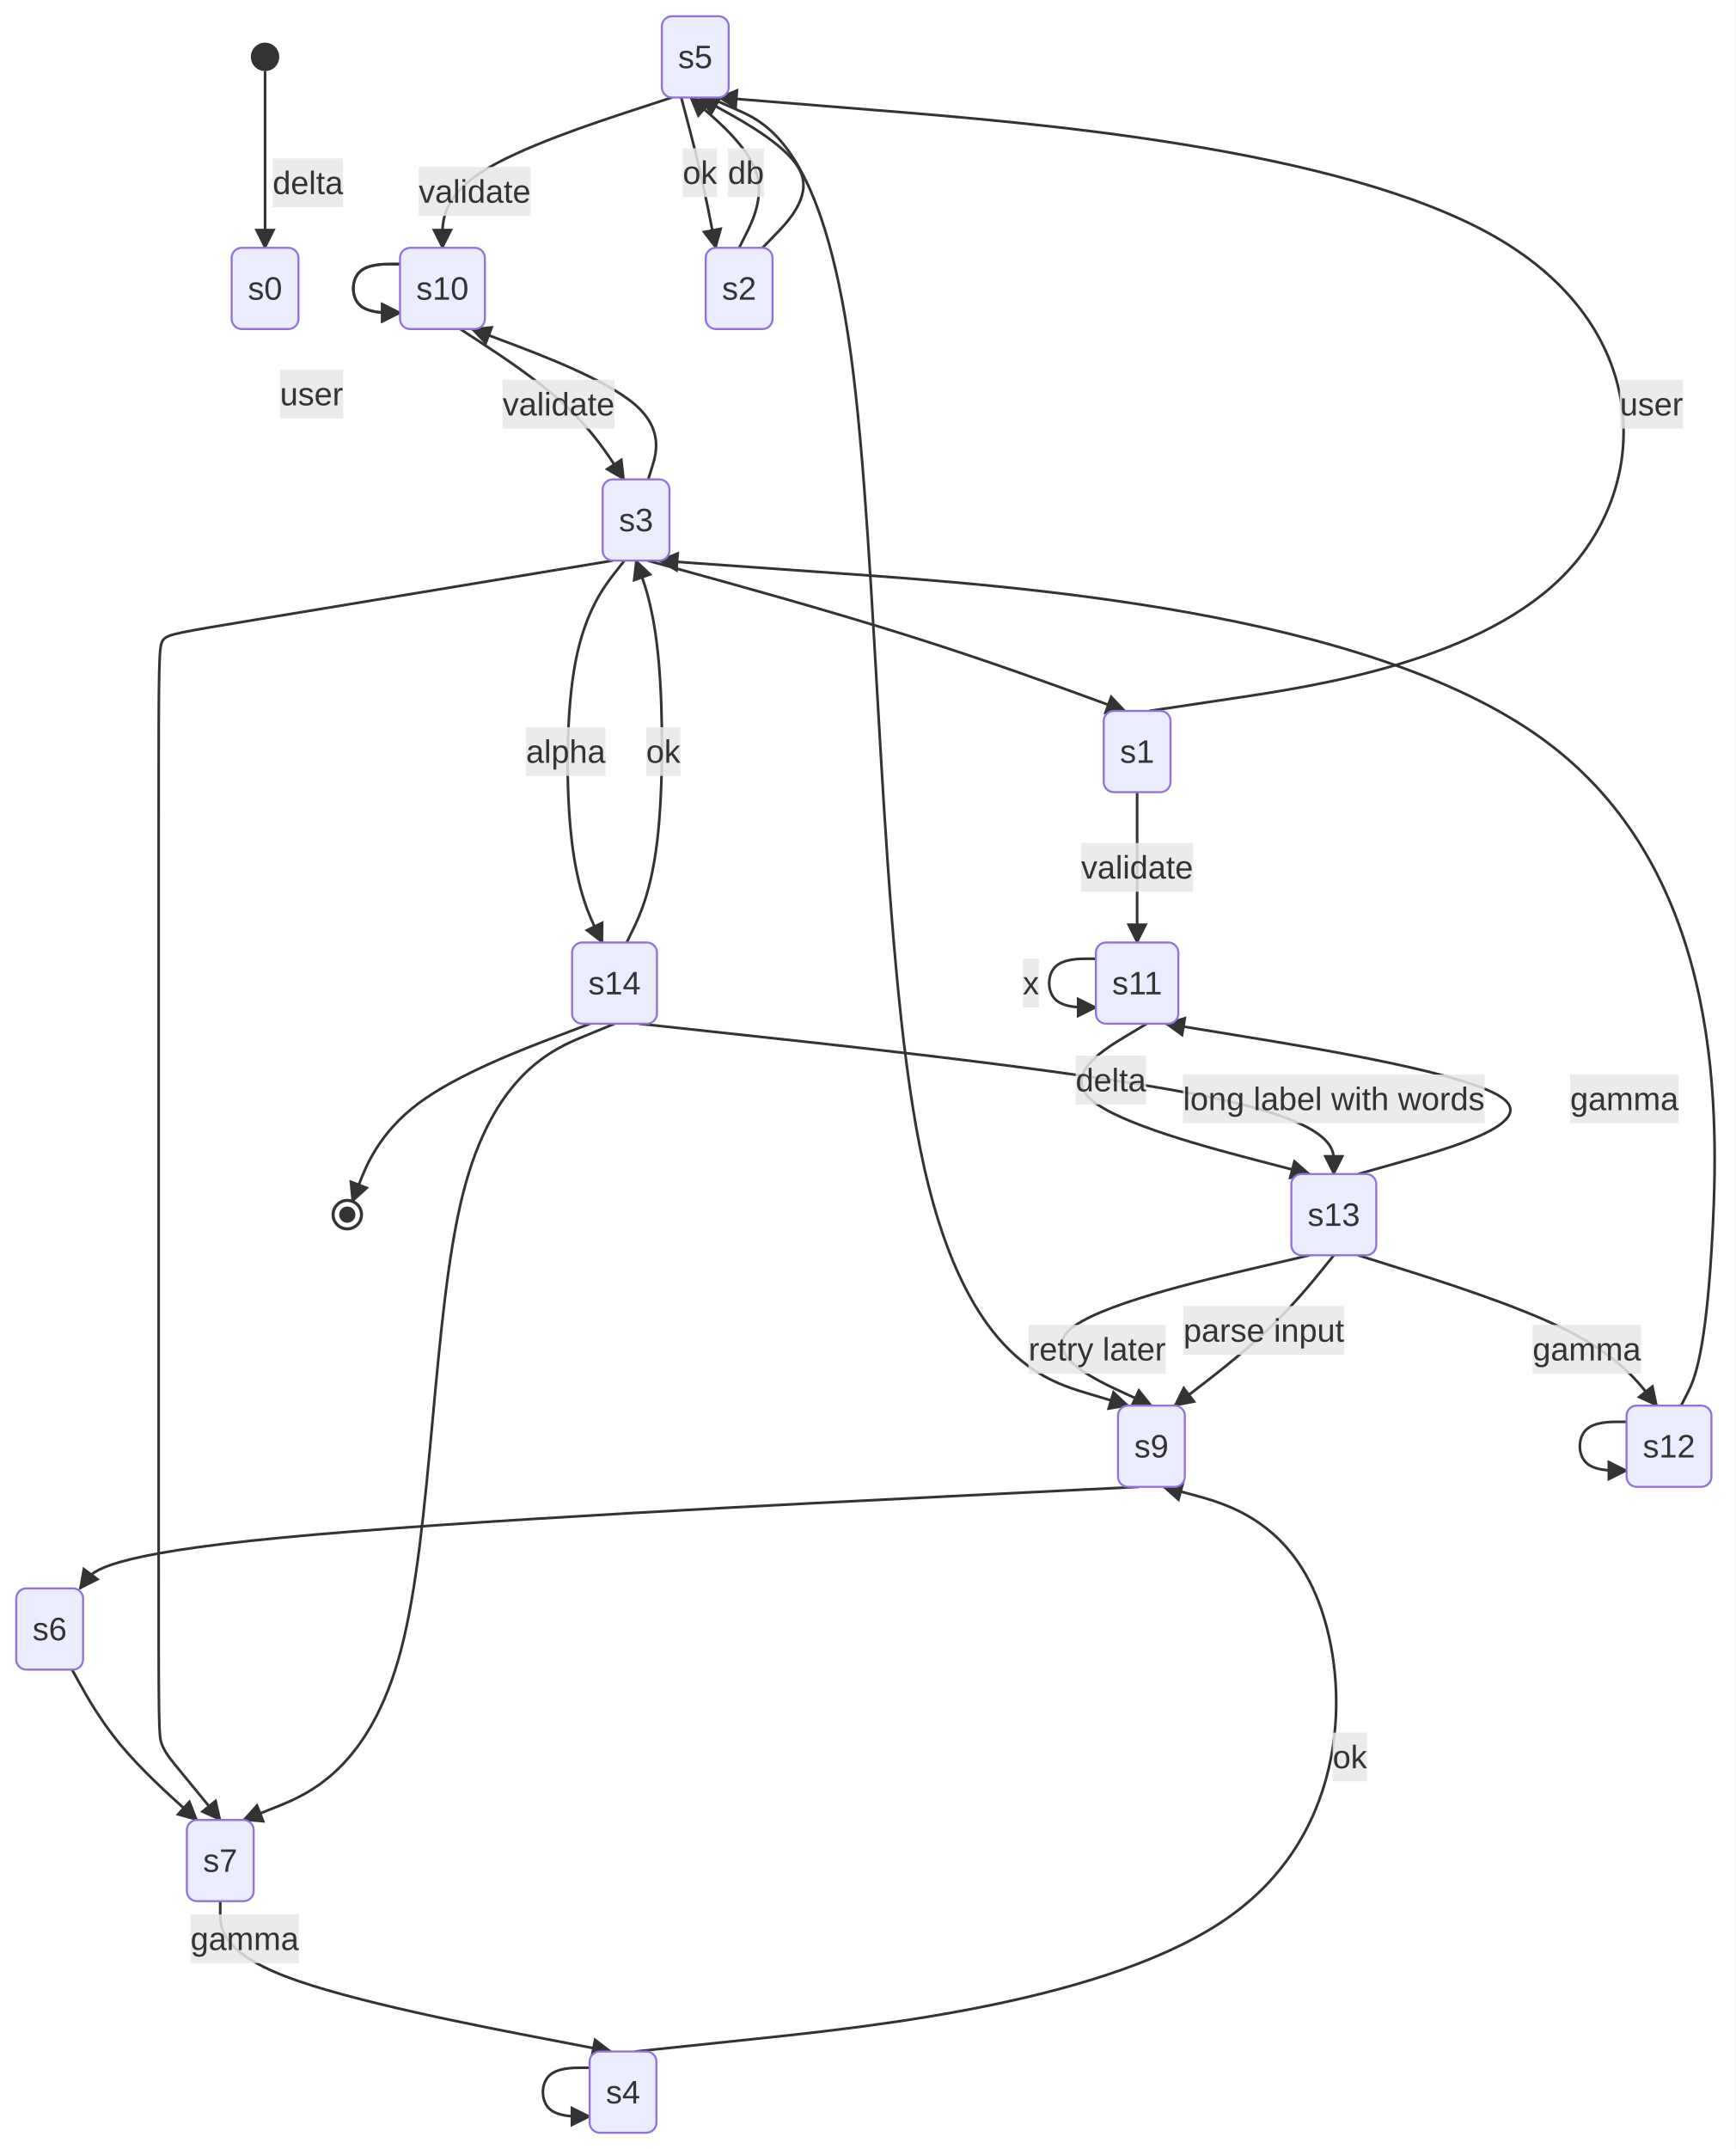
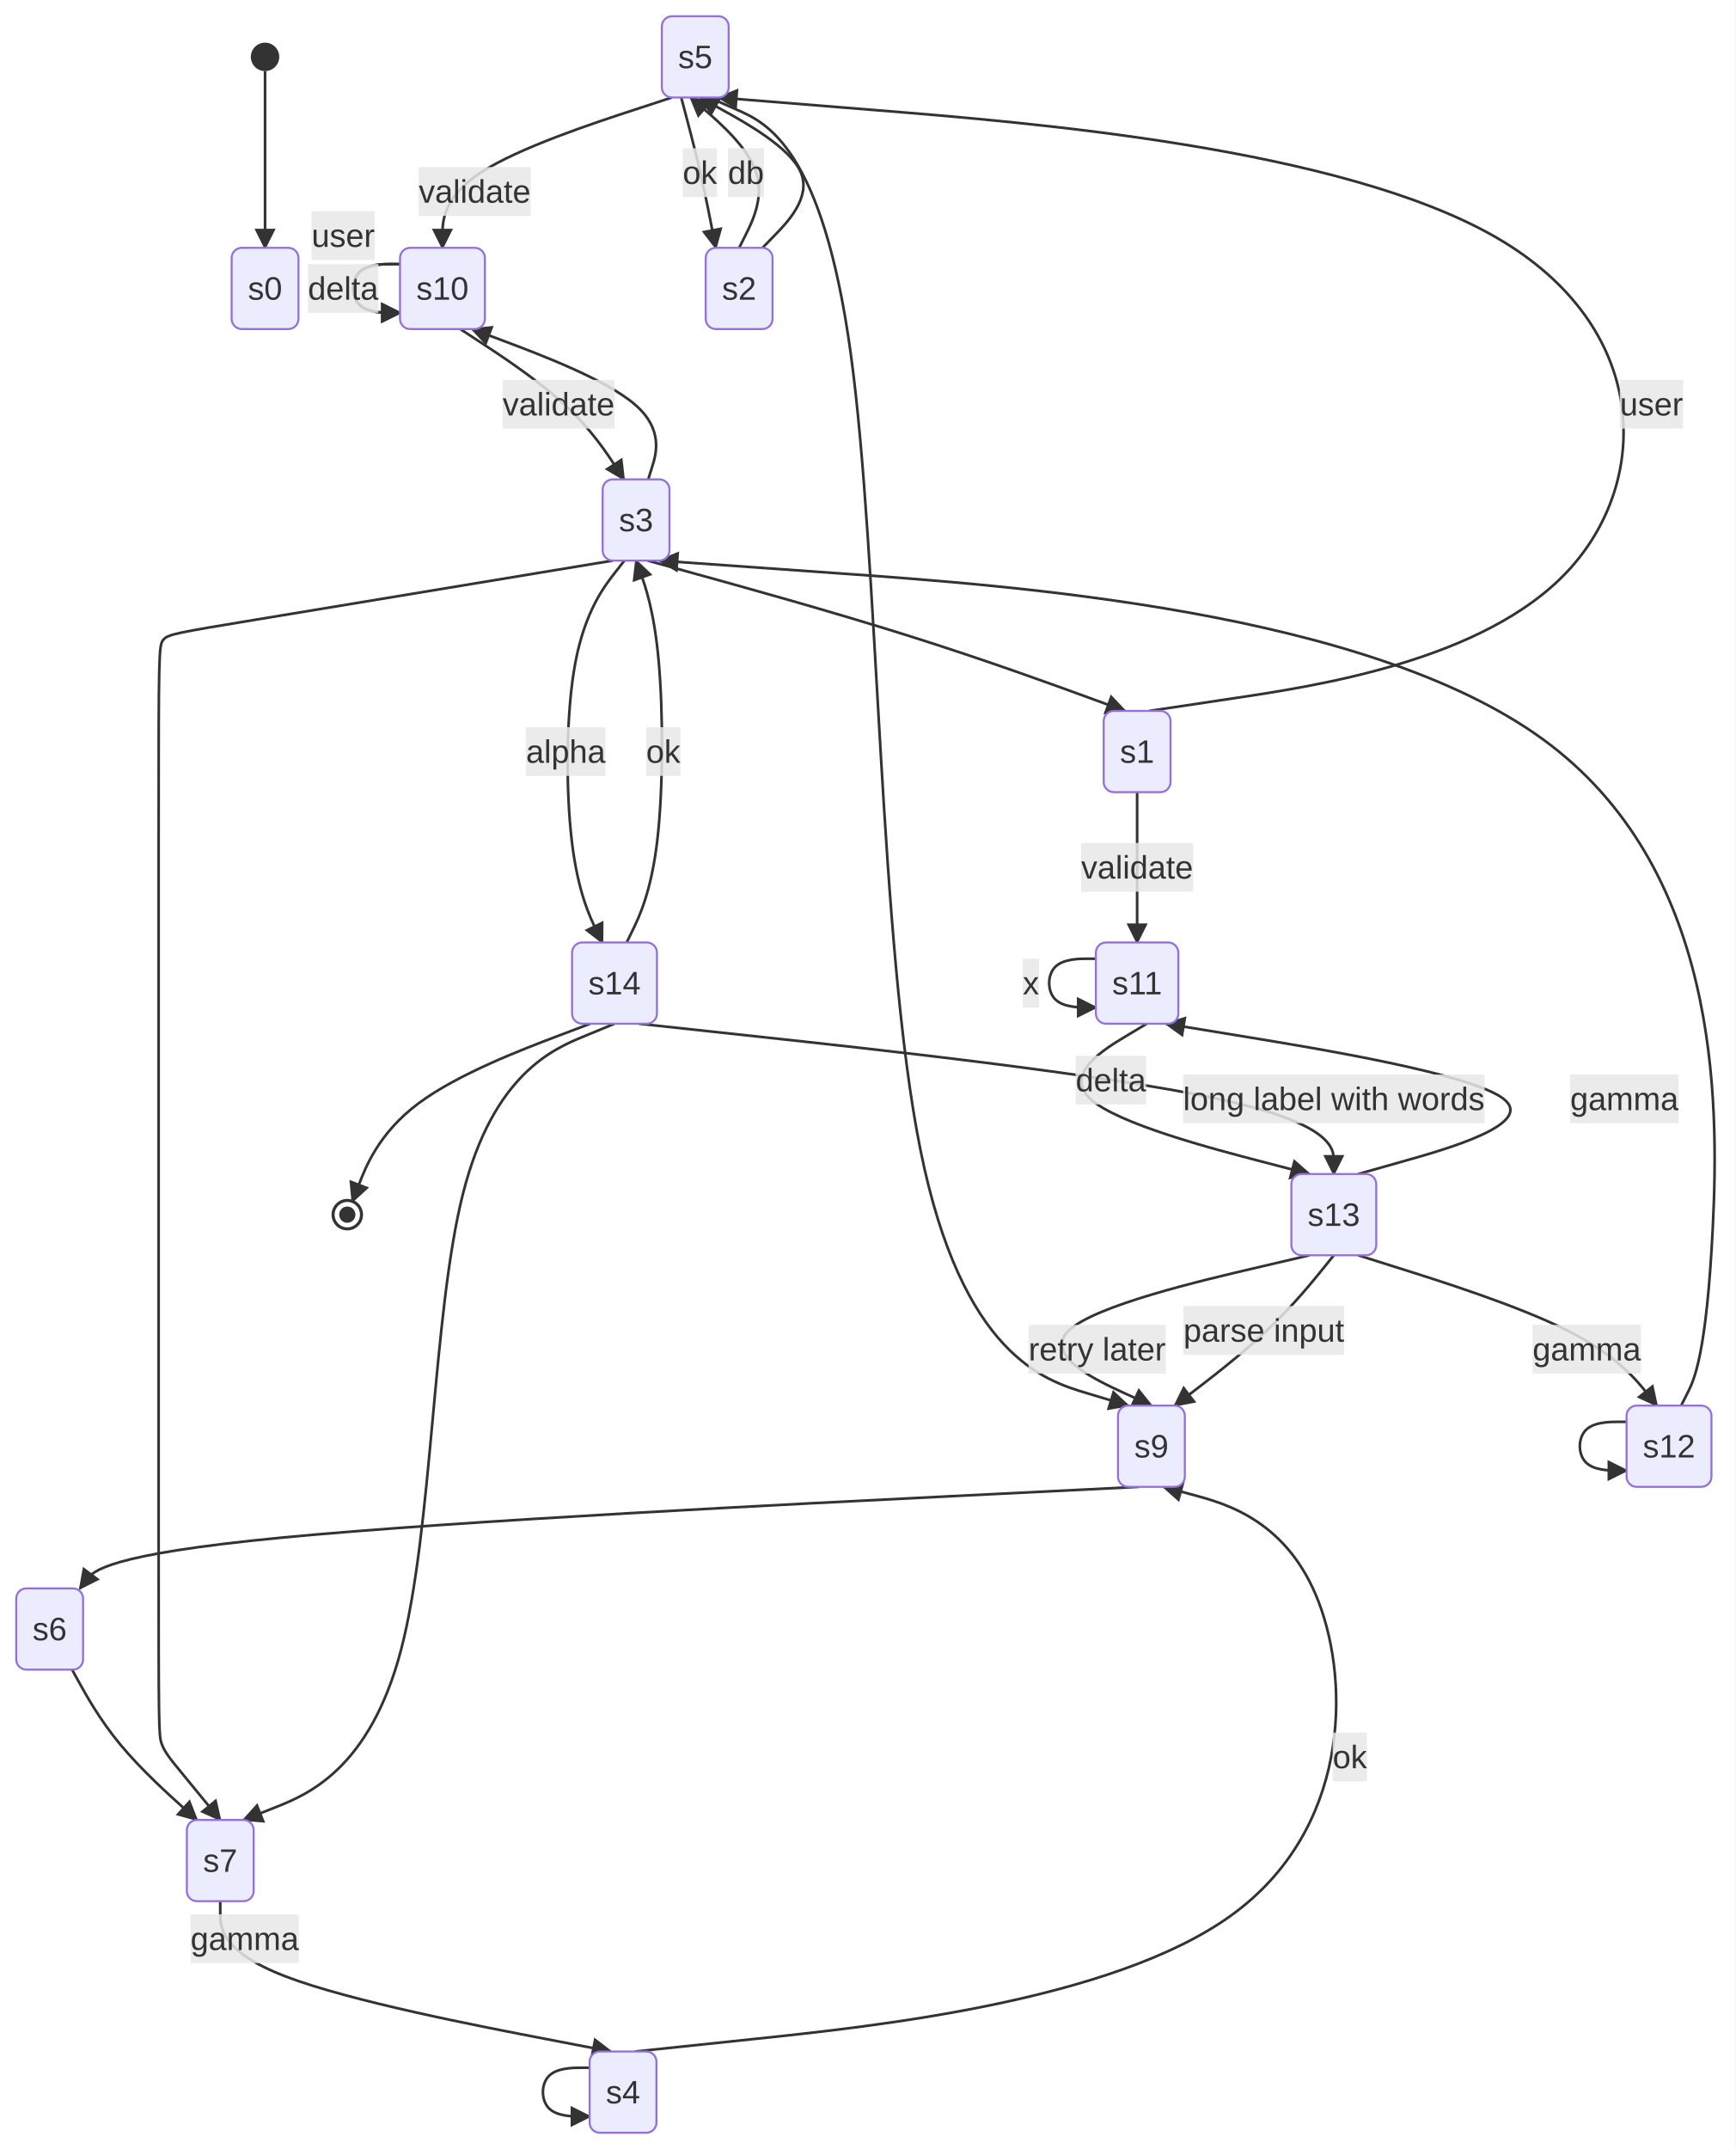
<svg xmlns="http://www.w3.org/2000/svg" id="mermaid" class="statediagram" width="854.56" height="1058" viewBox="-87.85 -8 854.56 1058" role="graphics-document document" aria-roledescription="statediagram">
  <style>#mermaid{font-family:"trebuchet ms",verdana,arial,sans-serif;font-size:16px;fill:#333;}#mermaid .st{fill:#ECECFF;stroke:#9370DB;stroke-width:1px;}#mermaid .bar,#mermaid .start{fill:#333;stroke:none;}#mermaid .endo{fill:#fff;stroke:#333;stroke-width:1.5px;}#mermaid .endi{fill:#333;}#mermaid .choice{fill:#ECECFF;stroke:#9370DB;stroke-width:1px;}#mermaid .comp{fill:#fff;stroke:#9370DB;stroke-width:1px;}#mermaid .comp-t{fill:#ECECFF;stroke:#9370DB;stroke-width:1px;}#mermaid .region{fill:none;stroke:#888;stroke-width:1px;stroke-dasharray:5,4;}#mermaid .div{stroke:#9370DB;stroke-width:1px;}#mermaid .tr{fill:none;stroke:#333;stroke-width:1.3px;}#mermaid .lbl{fill:#e8e8e8;opacity:0.85;}#mermaid .note{fill:#fff5ad;stroke:#aaaa33;stroke-width:1px;}#mermaid .note-l{stroke:#aaaa33;stroke-width:1px;stroke-dasharray:3,3;}</style>
  <rect x="-87.85" y="-8" width="854.56" height="1058" fill="white" />
  <defs>
    <marker id="st-arrow" viewBox="0 0 10 10" refX="9" refY="5" markerWidth="8" markerHeight="8" orient="auto">
      <path d="M0,0 L10,5 L0,10 z" fill="#333" />
    </marker>
  </defs>
  <path class="tr" d="M42.67,27L42.67,114" marker-end="url(#st-arrow)" />
  <path class="tr" d="M261.43,40L275.35,46.17C289.28,52.33 317.13,64.67 331.05,165.83C344.98,267 344.98,457 365.42,558.17C385.86,659.33 426.74,671.67 447.18,677.83L467.62,684" marker-end="url(#st-arrow)" />
  <path class="tr" d="M109.13,122L105.13,122C101.13,122 93.13,122 89.13,126C85.13,130 85.13,138 89.13,142C93.13,146 101.13,146 105.13,146L109.13,146" marker-end="url(#st-arrow)" />
  <path class="tr" d="M-52.36,814L-48.96,820.17C-45.56,826.33 -38.75,838.67 -28.51,851C-18.26,863.33 -4.58,875.67 2.26,881.83L9.1,888" marker-end="url(#st-arrow)" />
  <path class="tr" d="M476.84,496L466.55,502.17C456.27,508.33 435.69,520.67 449.04,533C462.4,545.33 509.68,557.67 533.32,563.83L556.96,570" marker-end="url(#st-arrow)" />
  <path class="tr" d="M224.95,1002L283.6,995.83C342.25,989.67 459.55,977.33 518.2,935.17C576.85,893 576.85,821 561.56,780.83C546.28,740.67 515.71,732.33 500.43,728.17L485.14,724" marker-end="url(#st-arrow)" />
  <path class="tr" d="M740.02,684L743.13,677.83C746.25,671.67 752.48,659.33 755.59,596.17C758.71,533 758.71,419 671.74,355.83C584.77,292.67 410.83,280.33 323.85,274.17L236.88,268" marker-end="url(#st-arrow)" />
  <path class="tr" d="M580.96,570L602.81,563.83C624.65,557.67 668.34,545.33 652.56,533C636.79,520.67 561.55,508.33 523.94,502.17L486.32,496" marker-end="url(#st-arrow)" />
  <path class="tr" d="M276.13,114L279.24,107.83C282.35,101.67 288.58,89.33 284.59,77C280.61,64.67 266.41,52.33 259.31,46.17L252.22,40" marker-end="url(#st-arrow)" />
  <path class="tr" d="M213.85,268L178.89,273.79C143.93,279.57 74.01,291.14 36.74,297.31C-0.52,303.48 -5.12,304.24 -7.42,306.95C-9.73,309.67 -9.73,314.33 -9.73,403C-9.73,491.67 -9.73,664.33 -9.73,753C-9.73,841.67 -9.73,846.33 -8.25,850.47C-6.77,854.61 -3.81,858.22 1.25,864.38C6.3,870.55 13.46,879.28 17.04,883.64L20.61,888" marker-end="url(#st-arrow)" />
  <path class="tr" d="M243,40L224.17,46.17C205.34,52.33 167.68,64.67 148.85,77C130.02,89.33 130.02,101.67 130.02,107.83L130.02,114" marker-end="url(#st-arrow)" />
  <path class="tr" d="M20.61,928L20.61,934.17C20.61,940.33 20.61,952.67 52.67,965C84.73,977.33 148.84,989.67 180.9,995.83L212.95,1002" marker-end="url(#st-arrow)" />
  <path class="tr" d="M473.14,724L389.33,728.17C305.52,732.33 137.9,740.67 50.97,749C-35.96,757.33 -42.2,765.67 -45.32,769.83L-48.43,774" marker-end="url(#st-arrow)" />
  <path class="tr" d="M287.64,114L293.65,107.83C299.66,101.67 311.68,89.33 306.54,77C301.41,64.67 279.12,52.33 267.97,46.17L256.82,40" marker-end="url(#st-arrow)" />
  <path class="tr" d="M478.11,342L519.32,335.83C560.53,329.67 642.95,317.33 684.16,273.17C725.37,229 725.37,153 648.81,108.83C572.26,64.67 419.15,52.33 342.59,46.17L266.04,40" marker-end="url(#st-arrow)" />
  <path class="tr" d="M713.12,692L709.12,692C705.12,692 697.12,692 693.12,696C689.12,700 689.12,708 693.12,712C697.12,716 705.12,716 709.12,716L713.12,716" marker-end="url(#st-arrow)" />
  <path class="tr" d="M556.96,610L530.6,616.17C504.23,622.33 451.5,634.67 438.53,647C425.56,659.33 452.35,671.67 465.74,677.83L479.14,684" marker-end="url(#st-arrow)" />
  <path class="tr" d="M247.61,40L249.25,46.17C250.89,52.33 254.17,64.67 257,77C259.84,89.33 262.22,101.67 263.41,107.83L264.61,114" marker-end="url(#st-arrow)" />
  <path class="tr" d="M568.96,610L563.99,616.17C559.02,622.33 549.09,634.67 536.04,647C522.98,659.33 506.82,671.67 498.74,677.83L490.66,684" marker-end="url(#st-arrow)" />
  <path class="tr" d="M231.13,268L253.43,274.17C275.74,280.33 320.36,292.67 359.52,305C398.69,317.33 432.4,329.67 449.25,335.83L466.11,342" marker-end="url(#st-arrow)" />
  <path class="tr" d="M214.75,496L199.82,502.17C184.89,508.33 155.03,520.67 140.1,579.83C125.17,639 125.17,745 109.66,804.17C94.16,863.33 63.14,875.67 47.64,881.83L32.13,888" marker-end="url(#st-arrow)" />
  <path class="tr" d="M231.37,228L233.29,221.83C235.22,215.67 239.08,203.33 224.62,191C210.17,178.67 177.41,166.33 161.03,160.17L144.65,154" marker-end="url(#st-arrow)" />
  <path class="tr" d="M220.75,456L223.76,449.83C226.76,443.67 232.76,431.33 235.77,406.17C238.77,381 238.77,343 236.54,317.83C234.3,292.67 229.83,280.33 227.6,274.17L225.37,268" marker-end="url(#st-arrow)" />
  <path class="tr" d="M451.8,464L447.8,464C443.8,464 435.8,464 431.8,468C427.8,472 427.8,480 431.8,484C435.8,488 443.8,488 447.8,488L451.8,488" marker-end="url(#st-arrow)" />
  <path class="tr" d="M109.13,122L105.13,122C101.13,122 93.13,122 89.13,126C85.13,130 85.13,138 89.13,142C93.13,146 101.13,146 105.13,146L109.13,146" marker-end="url(#st-arrow)" />
  <path class="tr" d="M580.96,610L600.56,616.17C620.16,622.33 659.36,634.67 683.87,647C708.38,659.33 718.2,671.67 723.11,677.83L728.02,684" marker-end="url(#st-arrow)" />
  <path class="tr" d="M138.8,154L148.23,160.17C157.65,166.33 176.5,178.67 189.93,191C203.36,203.33 211.36,215.67 215.36,221.83L219.37,228" marker-end="url(#st-arrow)" />
  <path class="tr" d="M219.61,268L214.8,274.17C209.99,280.33 200.36,292.67 195.55,317.83C190.74,343 190.74,381 193.74,406.17C196.74,431.33 202.75,443.67 205.75,449.83L208.75,456" marker-end="url(#st-arrow)" />
  <path class="tr" d="M226.75,496L283.79,502.17C340.82,508.33 454.89,520.67 511.93,533C568.96,545.33 568.96,557.67 568.96,563.83L568.96,570" marker-end="url(#st-arrow)" />
  <path class="tr" d="M472.11,382L472.11,456" marker-end="url(#st-arrow)" />
  <path class="tr" d="M202.5,1010L198.5,1010C194.5,1010 186.5,1010 182.5,1014C178.5,1018 178.5,1026 182.5,1030C186.5,1034 194.5,1034 198.5,1034L202.5,1034" marker-end="url(#st-arrow)" />
  <path class="tr" d="M202.75,496L186.49,502.17C170.23,508.33 137.7,520.67 118.19,535.24C98.67,549.82 92.18,566.65 88.94,575.06L85.69,583.47" marker-end="url(#st-arrow)" />
-   <rect class="lbl" x="50" y="174" width="31.13" height="24" />
-   <text x="65.56" y="186" text-anchor="middle" dominant-baseline="central">user</text>
+   <rect class="lbl" x="65.56" y="96" width="31.13" height="24" />
+   <text x="81.13" y="108" text-anchor="middle" dominant-baseline="central">user</text>
  <rect class="lbl" x="441.82" y="511.75" width="34.7" height="24" />
  <text x="459.17" y="523.75" text-anchor="middle" dominant-baseline="central">delta</text>
  <rect class="lbl" x="568.39" y="845" width="16.91" height="24" />
  <text x="576.85" y="857" text-anchor="middle" dominant-baseline="central">ok</text>
  <rect class="lbl" x="685.35" y="521" width="53.36" height="24" />
  <text x="712.03" y="533" text-anchor="middle" dominant-baseline="central">gamma</text>
  <rect class="lbl" x="270.59" y="65" width="17.8" height="24" />
  <text x="279.49" y="77" text-anchor="middle" dominant-baseline="central">db</text>
  <rect class="lbl" x="118.33" y="74.25" width="55.16" height="24" />
  <text x="145.91" y="86.25" text-anchor="middle" dominant-baseline="central">validate</text>
  <rect class="lbl" x="5.95" y="934.5" width="53.36" height="24" />
  <text x="32.63" y="946.5" text-anchor="middle" dominant-baseline="central">gamma</text>
  <rect class="lbl" x="709.8" y="179" width="31.13" height="24" />
  <text x="725.37" y="191" text-anchor="middle" dominant-baseline="central">user</text>
  <rect class="lbl" x="418.62" y="644.25" width="67.58" height="24" />
  <text x="452.41" y="656.25" text-anchor="middle" dominant-baseline="central">retry later</text>
  <rect class="lbl" x="248.33" y="65" width="16.91" height="24" />
  <text x="256.78" y="77" text-anchor="middle" dominant-baseline="central">ok</text>
  <rect class="lbl" x="494.89" y="635" width="79.17" height="24" />
  <text x="534.48" y="647" text-anchor="middle" dominant-baseline="central">parse input</text>
  <rect class="lbl" x="230.32" y="350" width="16.91" height="24" />
  <text x="238.77" y="362" text-anchor="middle" dominant-baseline="central">ok</text>
  <rect class="lbl" x="415.8" y="464" width="8" height="24" />
  <text x="419.8" y="476" text-anchor="middle" dominant-baseline="central">x</text>
-   <rect class="lbl" x="46.42" y="70" width="34.7" height="24" />
-   <text x="63.77" y="82" text-anchor="middle" dominant-baseline="central">delta</text>
+   <rect class="lbl" x="63.77" y="122" width="34.7" height="24" />
+   <text x="81.13" y="134" text-anchor="middle" dominant-baseline="central">delta</text>
  <rect class="lbl" x="666.85" y="644.25" width="53.36" height="24" />
  <text x="693.53" y="656.25" text-anchor="middle" dominant-baseline="central">gamma</text>
  <rect class="lbl" x="159.64" y="179" width="55.16" height="24" />
  <text x="187.22" y="191" text-anchor="middle" dominant-baseline="central">validate</text>
  <rect class="lbl" x="171.16" y="350" width="39.16" height="24" />
  <text x="190.74" y="362" text-anchor="middle" dominant-baseline="central">alpha</text>
  <rect class="lbl" x="494.7" y="521" width="148.53" height="24" />
  <text x="568.96" y="533" text-anchor="middle" dominant-baseline="central">long label with words</text>
  <rect class="lbl" x="444.53" y="407" width="55.16" height="24" />
  <text x="472.11" y="419" text-anchor="middle" dominant-baseline="central">validate</text>
  <circle class="start" cx="42.67" cy="20" r="7" />
  <rect class="st" x="26.22" y="114" width="32.91" height="40" rx="5" />
  <text x="42.67" y="134" text-anchor="middle" dominant-baseline="central">s0</text>
  <rect class="st" x="238.07" y="0" width="32.91" height="40" rx="5" />
  <text x="254.52" y="20" text-anchor="middle" dominant-baseline="central">s5</text>
  <rect class="st" x="462.69" y="684" width="32.91" height="40" rx="5" />
  <text x="479.14" y="704" text-anchor="middle" dominant-baseline="central">s9</text>
  <rect class="st" x="109.13" y="114" width="41.8" height="40" rx="5" />
  <text x="130.02" y="134" text-anchor="middle" dominant-baseline="central">s10</text>
  <rect class="st" x="-79.85" y="774" width="32.91" height="40" rx="5" />
  <text x="-63.4" y="794" text-anchor="middle" dominant-baseline="central">s6</text>
  <rect class="st" x="4.16" y="888" width="32.91" height="40" rx="5" />
  <text x="20.61" y="908" text-anchor="middle" dominant-baseline="central">s7</text>
  <rect class="st" x="451.8" y="456" width="40.61" height="40" rx="5" />
  <text x="472.11" y="476" text-anchor="middle" dominant-baseline="central">s11</text>
  <rect class="st" x="548.06" y="570" width="41.8" height="40" rx="5" />
  <text x="568.96" y="590" text-anchor="middle" dominant-baseline="central">s13</text>
  <rect class="st" x="202.5" y="1002" width="32.91" height="40" rx="5" />
  <text x="218.95" y="1022" text-anchor="middle" dominant-baseline="central">s4</text>
  <rect class="st" x="713.12" y="684" width="41.8" height="40" rx="5" />
  <text x="734.02" y="704" text-anchor="middle" dominant-baseline="central">s12</text>
  <rect class="st" x="208.91" y="228" width="32.91" height="40" rx="5" />
  <text x="225.37" y="248" text-anchor="middle" dominant-baseline="central">s3</text>
  <rect class="st" x="259.67" y="114" width="32.91" height="40" rx="5" />
  <text x="276.13" y="134" text-anchor="middle" dominant-baseline="central">s2</text>
  <rect class="st" x="455.65" y="342" width="32.91" height="40" rx="5" />
  <text x="472.11" y="362" text-anchor="middle" dominant-baseline="central">s1</text>
  <rect class="st" x="193.86" y="456" width="41.8" height="40" rx="5" />
  <text x="214.75" y="476" text-anchor="middle" dominant-baseline="central">s14</text>
  <circle class="endo" cx="83.17" cy="590" r="7" />
  <circle class="endi" cx="83.17" cy="590" r="4" />
</svg>
